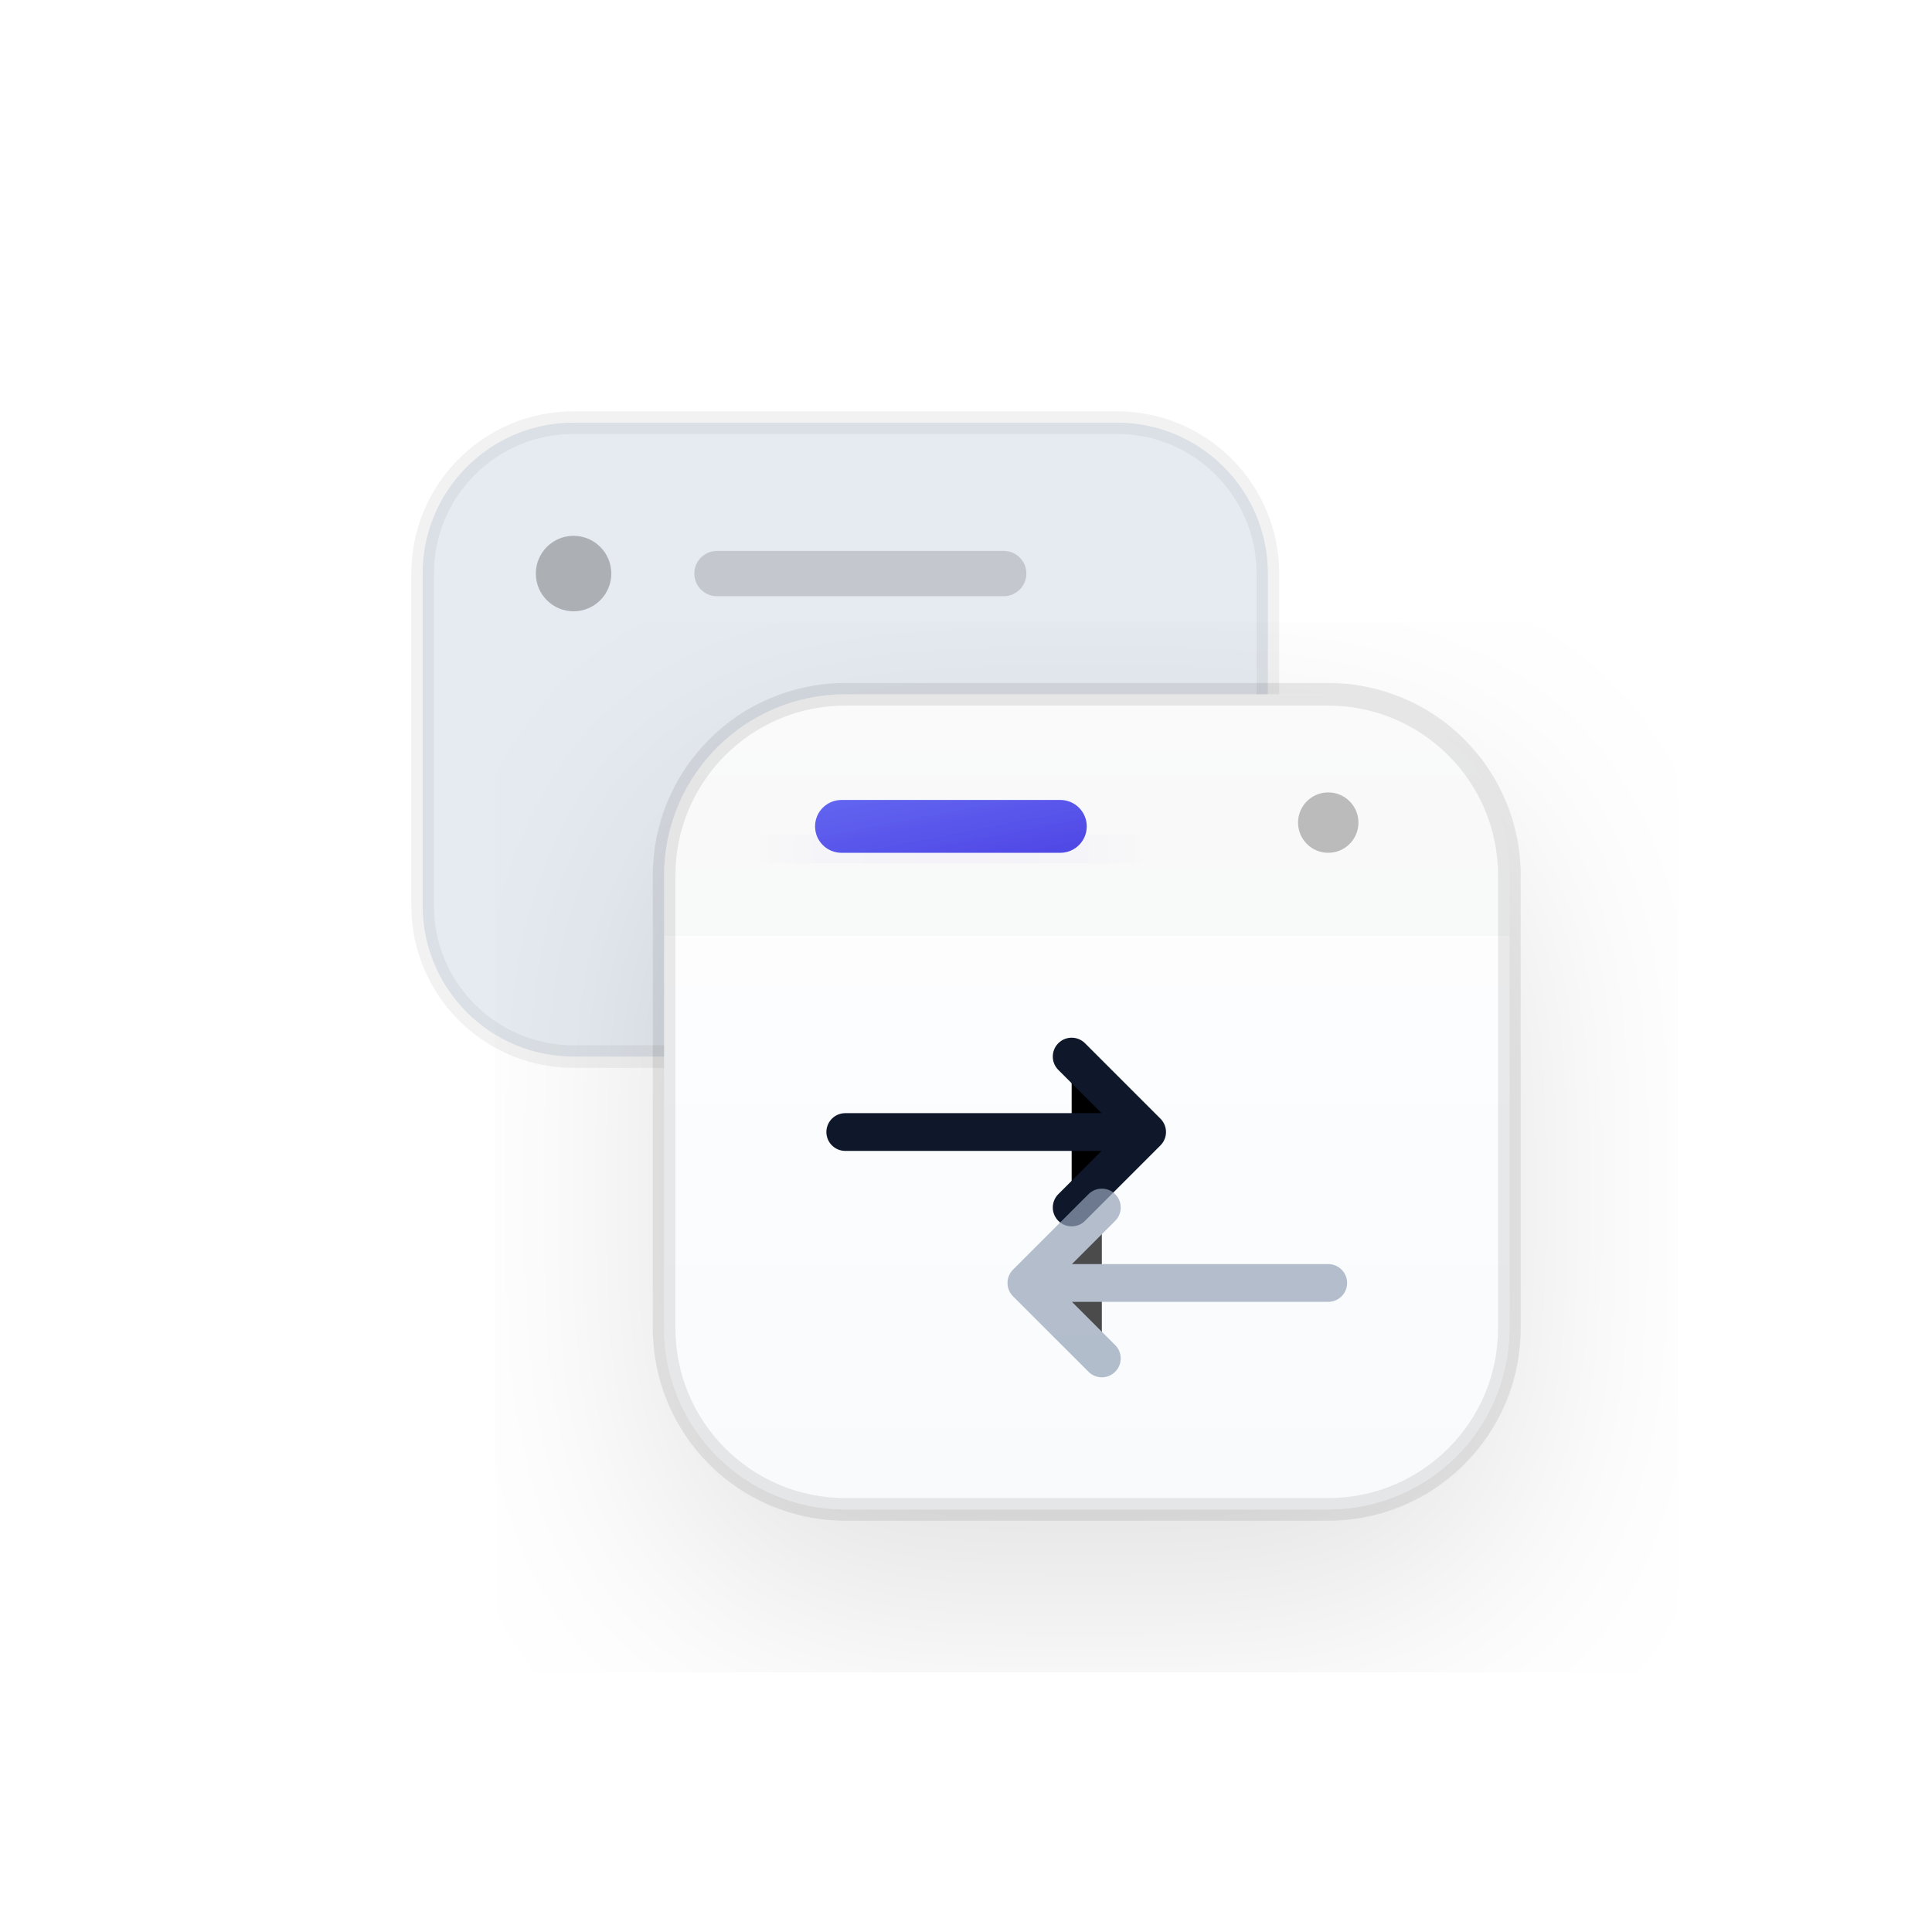
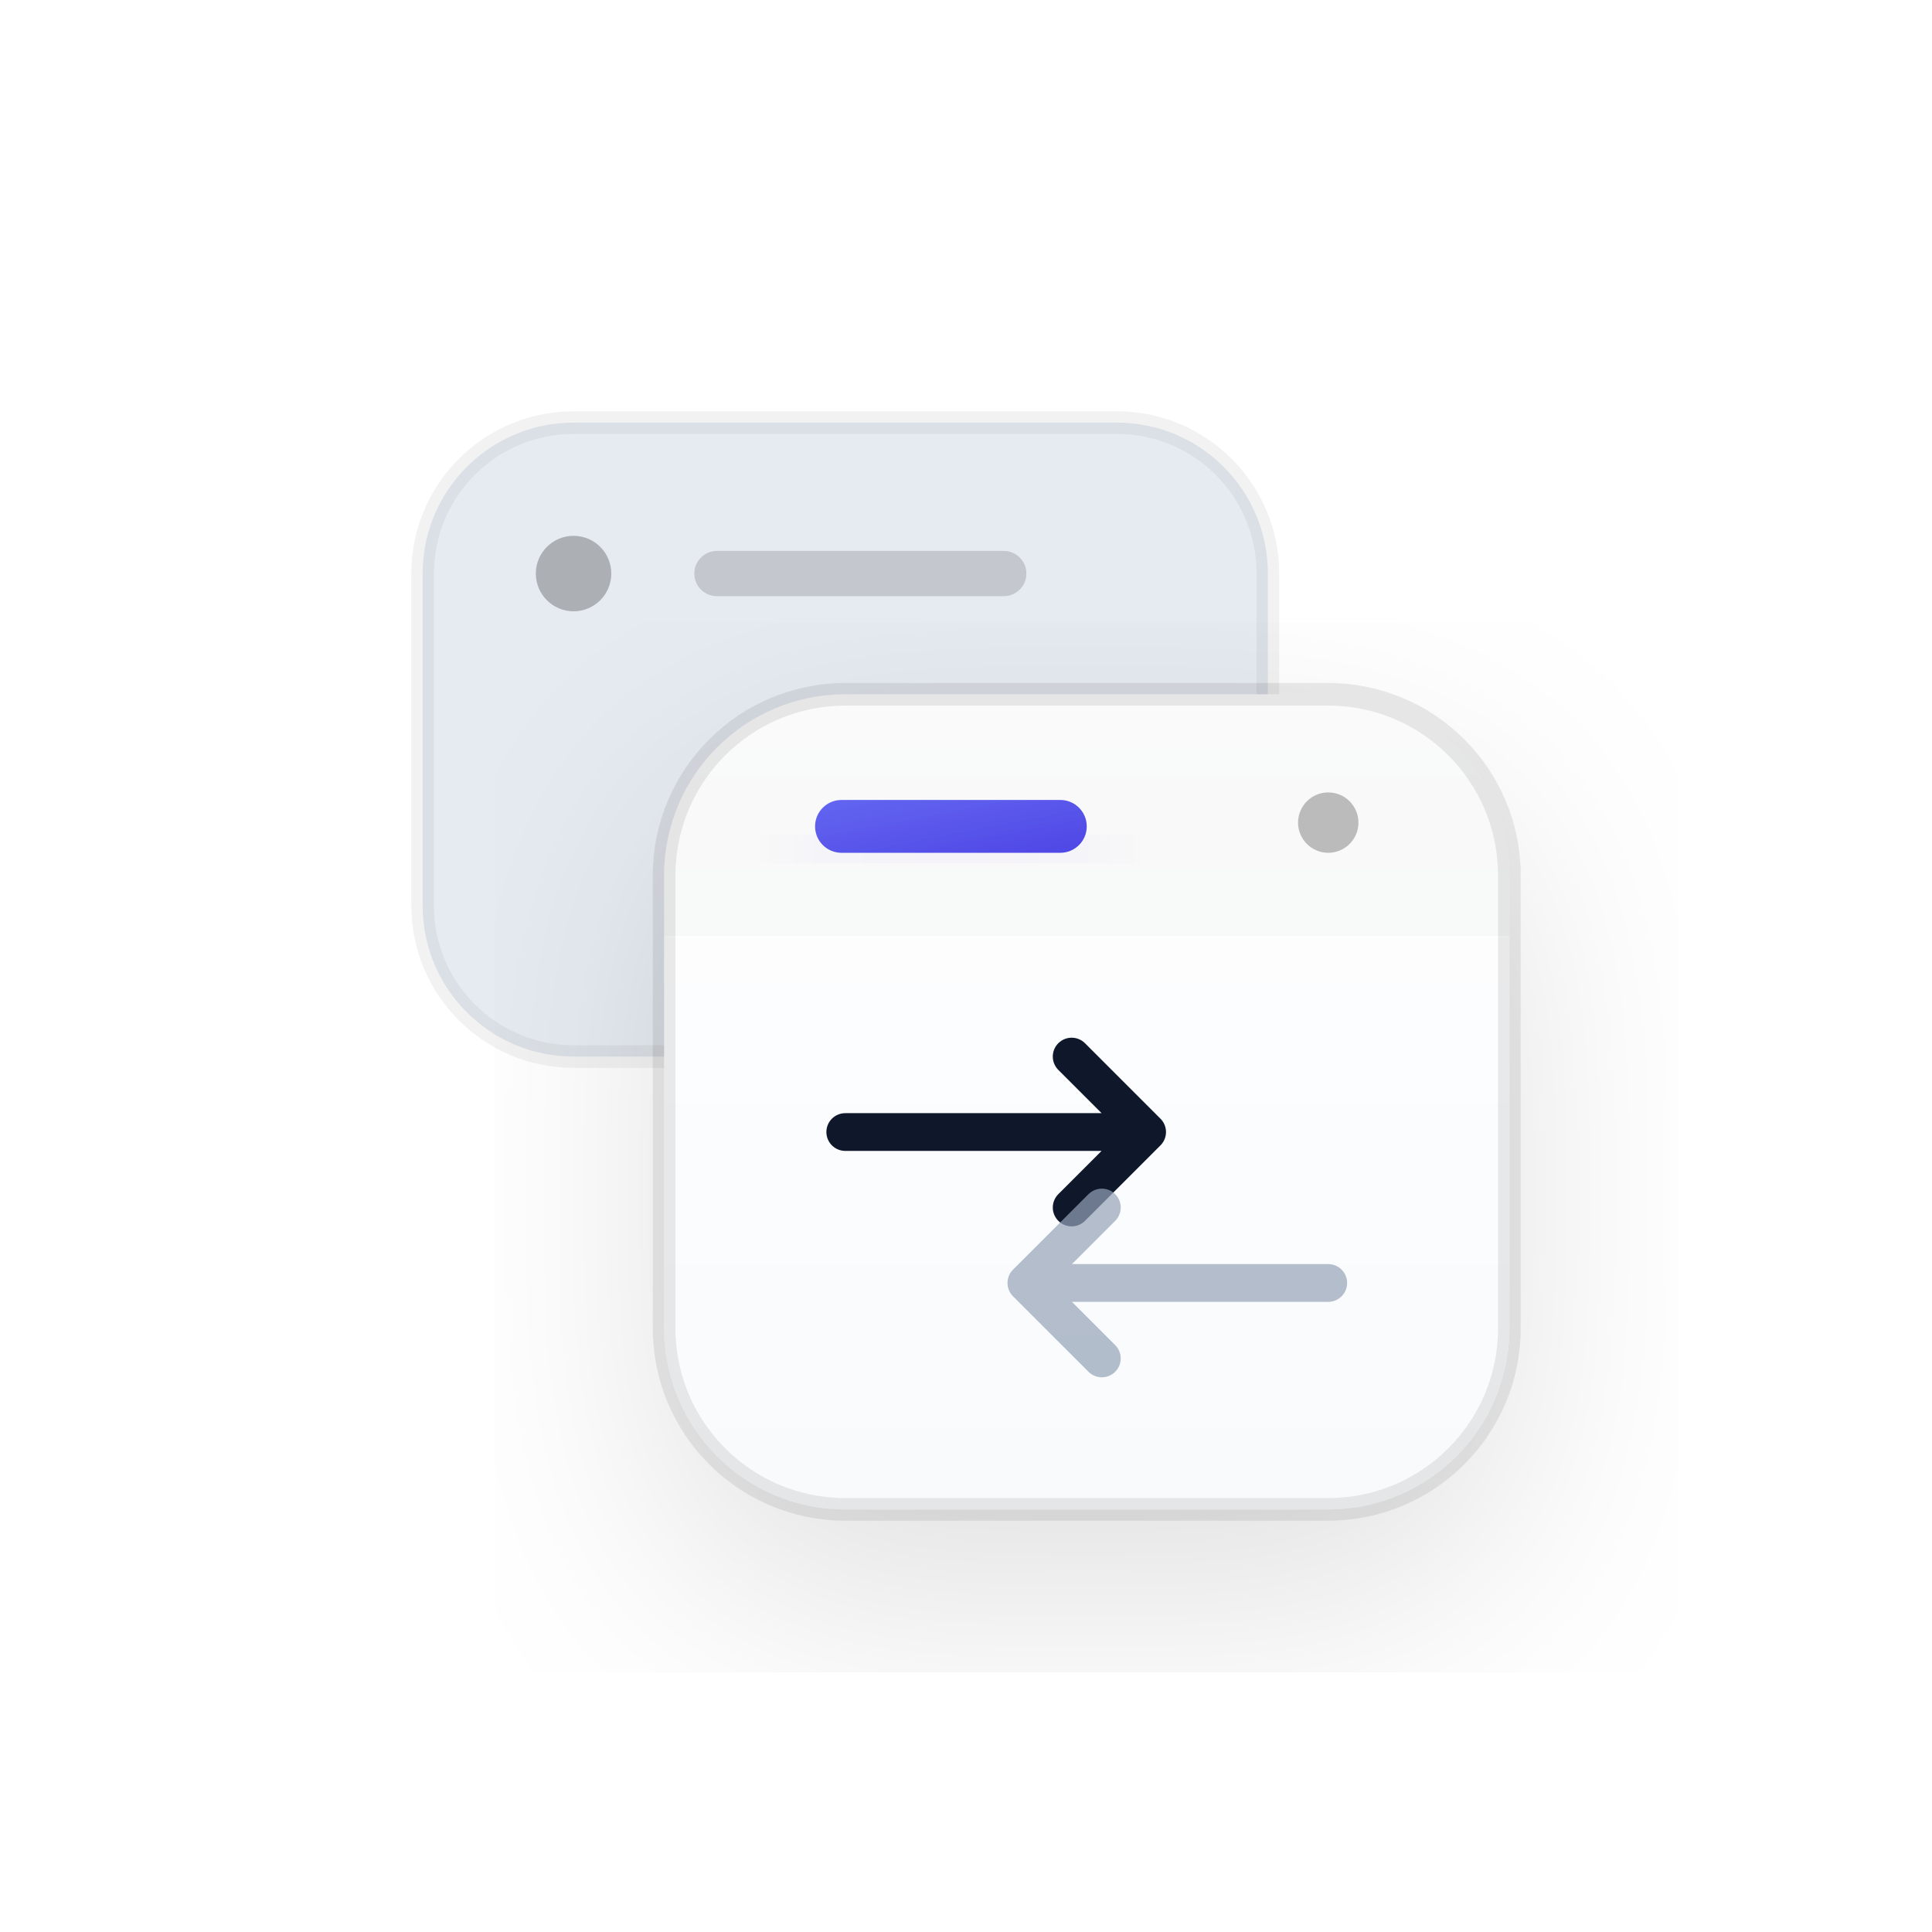
<svg xmlns="http://www.w3.org/2000/svg" viewBox="0 0 128 128" width="100%" height="100%">
  <defs>
    <linearGradient id="accentGradLight" x1="0%" y1="0%" x2="100%" y2="100%">
      <stop offset="0%" stop-color="#6366F1" />
      <stop offset="100%" stop-color="#4F46E5" />
    </linearGradient>
    <linearGradient id="frontCardGradLight" x1="0%" y1="0%" x2="0%" y2="100%">
      <stop offset="0%" stop-color="#FFFFFF" />
      <stop offset="100%" stop-color="#F8FAFC" />
    </linearGradient>
    <filter id="glowLight" x="-20%" y="-20%" width="140%" height="140%">
      <feDropShadow dx="0" dy="3" stdDeviation="5" flood-color="#4F46E5" flood-opacity="0.3" />
    </filter>
    <filter id="cardShadowLight" x="-20%" y="-20%" width="140%" height="140%">
      <feDropShadow dx="0" dy="6" stdDeviation="8" flood-color="#000000" flood-opacity="0.12" />
    </filter>
  </defs>
  <rect x="28" y="28" width="56" height="42" rx="10" fill="#E2E8F0" stroke="rgba(0,0,0,0.06)" stroke-width="1.5" opacity="0.85" />
  <circle cx="38" cy="38" r="2.5" fill="rgba(0,0,0,0.25)" />
  <rect x="46" y="36.5" width="22" height="3" rx="1.5" fill="rgba(0,0,0,0.15)" />
  <rect x="44" y="46" width="56" height="54" rx="12" fill="url(#frontCardGradLight)" stroke="rgba(0,0,0,0.08)" stroke-width="1.5" filter="url(#cardShadowLight)" />
  <path d="M44 58 C44 51.37 49.37 46 56 46 L88 46 C94.63 46 100 51.37 100 58 L100 62 L44 62 Z" fill="rgba(0,0,0,0.02)" />
  <rect x="54" y="53" width="18" height="3.5" rx="1.75" fill="url(#accentGradLight)" filter="url(#glowLight)" />
  <circle cx="88" cy="54.5" r="2" fill="rgba(0,0,0,0.25)" />
-   <path d="M56 75 L76 75 M71 70 L76 75 L71 80" stroke="#0F172A" stroke-width="2.5" stroke-linecap="round" stroke-linejoin="round" />
-   <path d="M88 85 L68 85 M73 90 L68 85 L73 80" stroke="#94A3B8" stroke-width="2.5" stroke-linecap="round" stroke-linejoin="round" opacity="0.7" />
+   <path d="M56 75 L76 75 M71 70 L76 75 L71 80" fill="none" stroke="#0F172A" stroke-width="2.5" stroke-linecap="round" stroke-linejoin="round" />
+   <path d="M88 85 L68 85 M73 90 L68 85 L73 80" fill="none" stroke="#94A3B8" stroke-width="2.5" stroke-linecap="round" stroke-linejoin="round" opacity="0.7" />
</svg>
